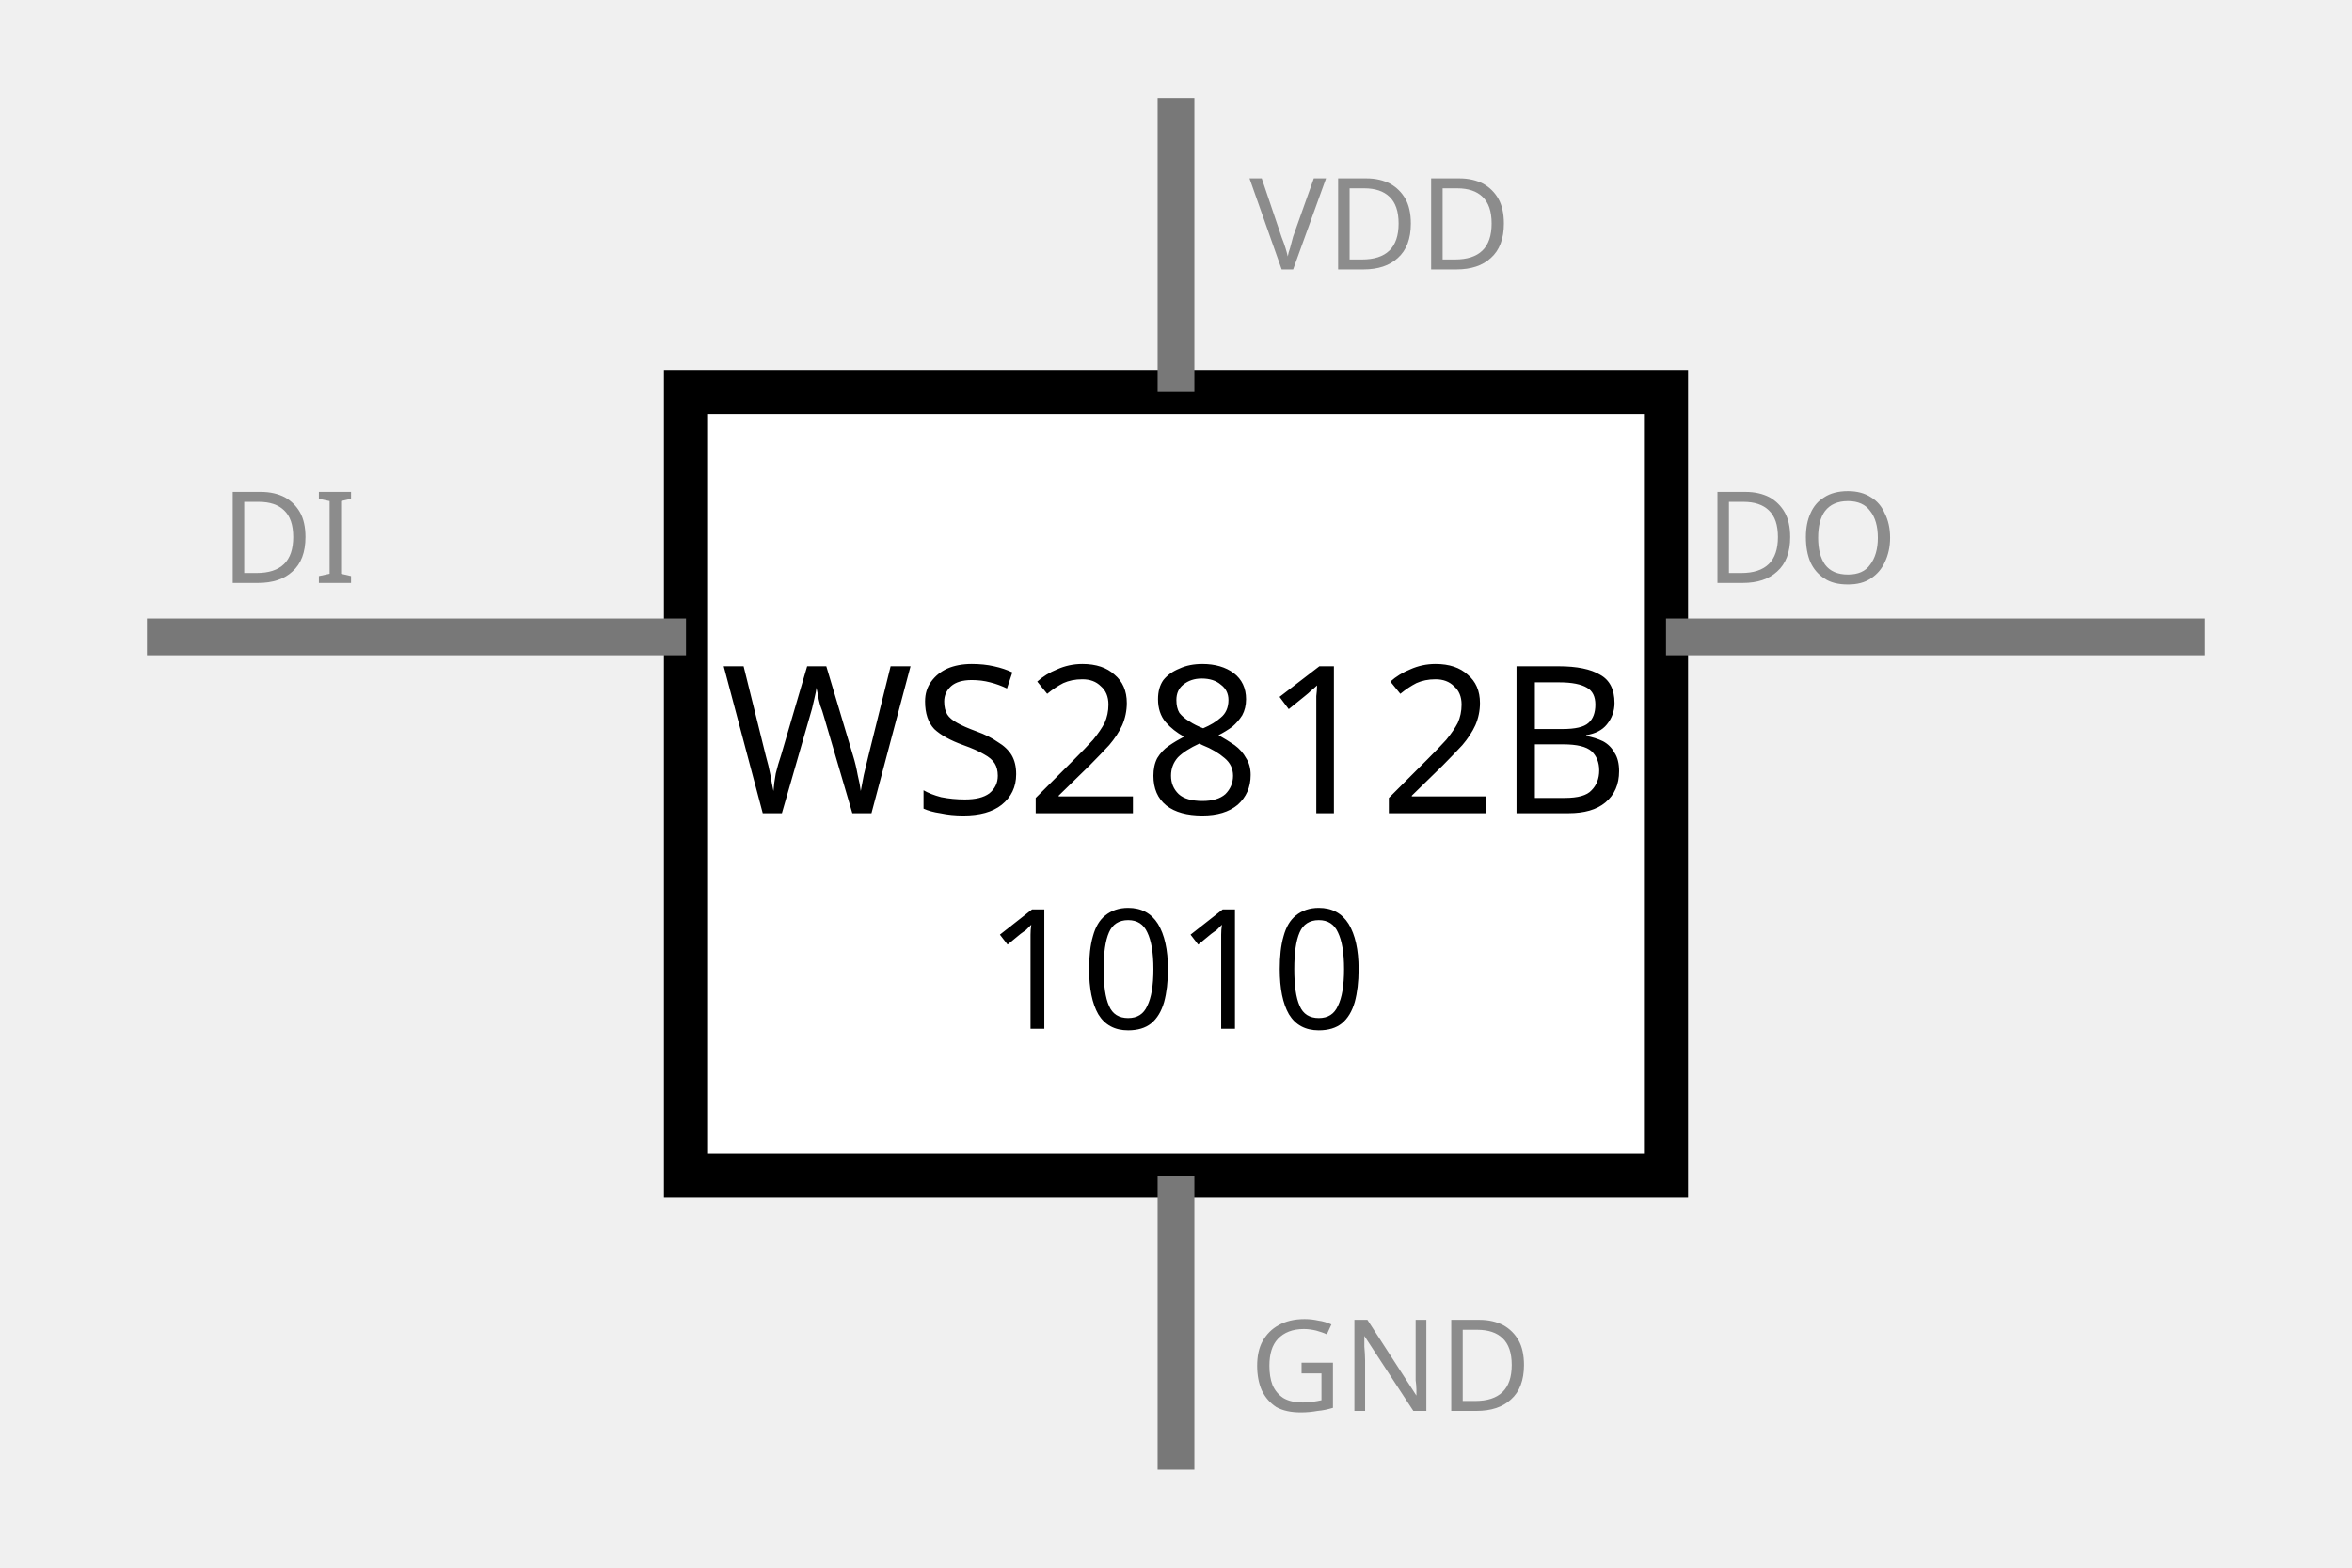
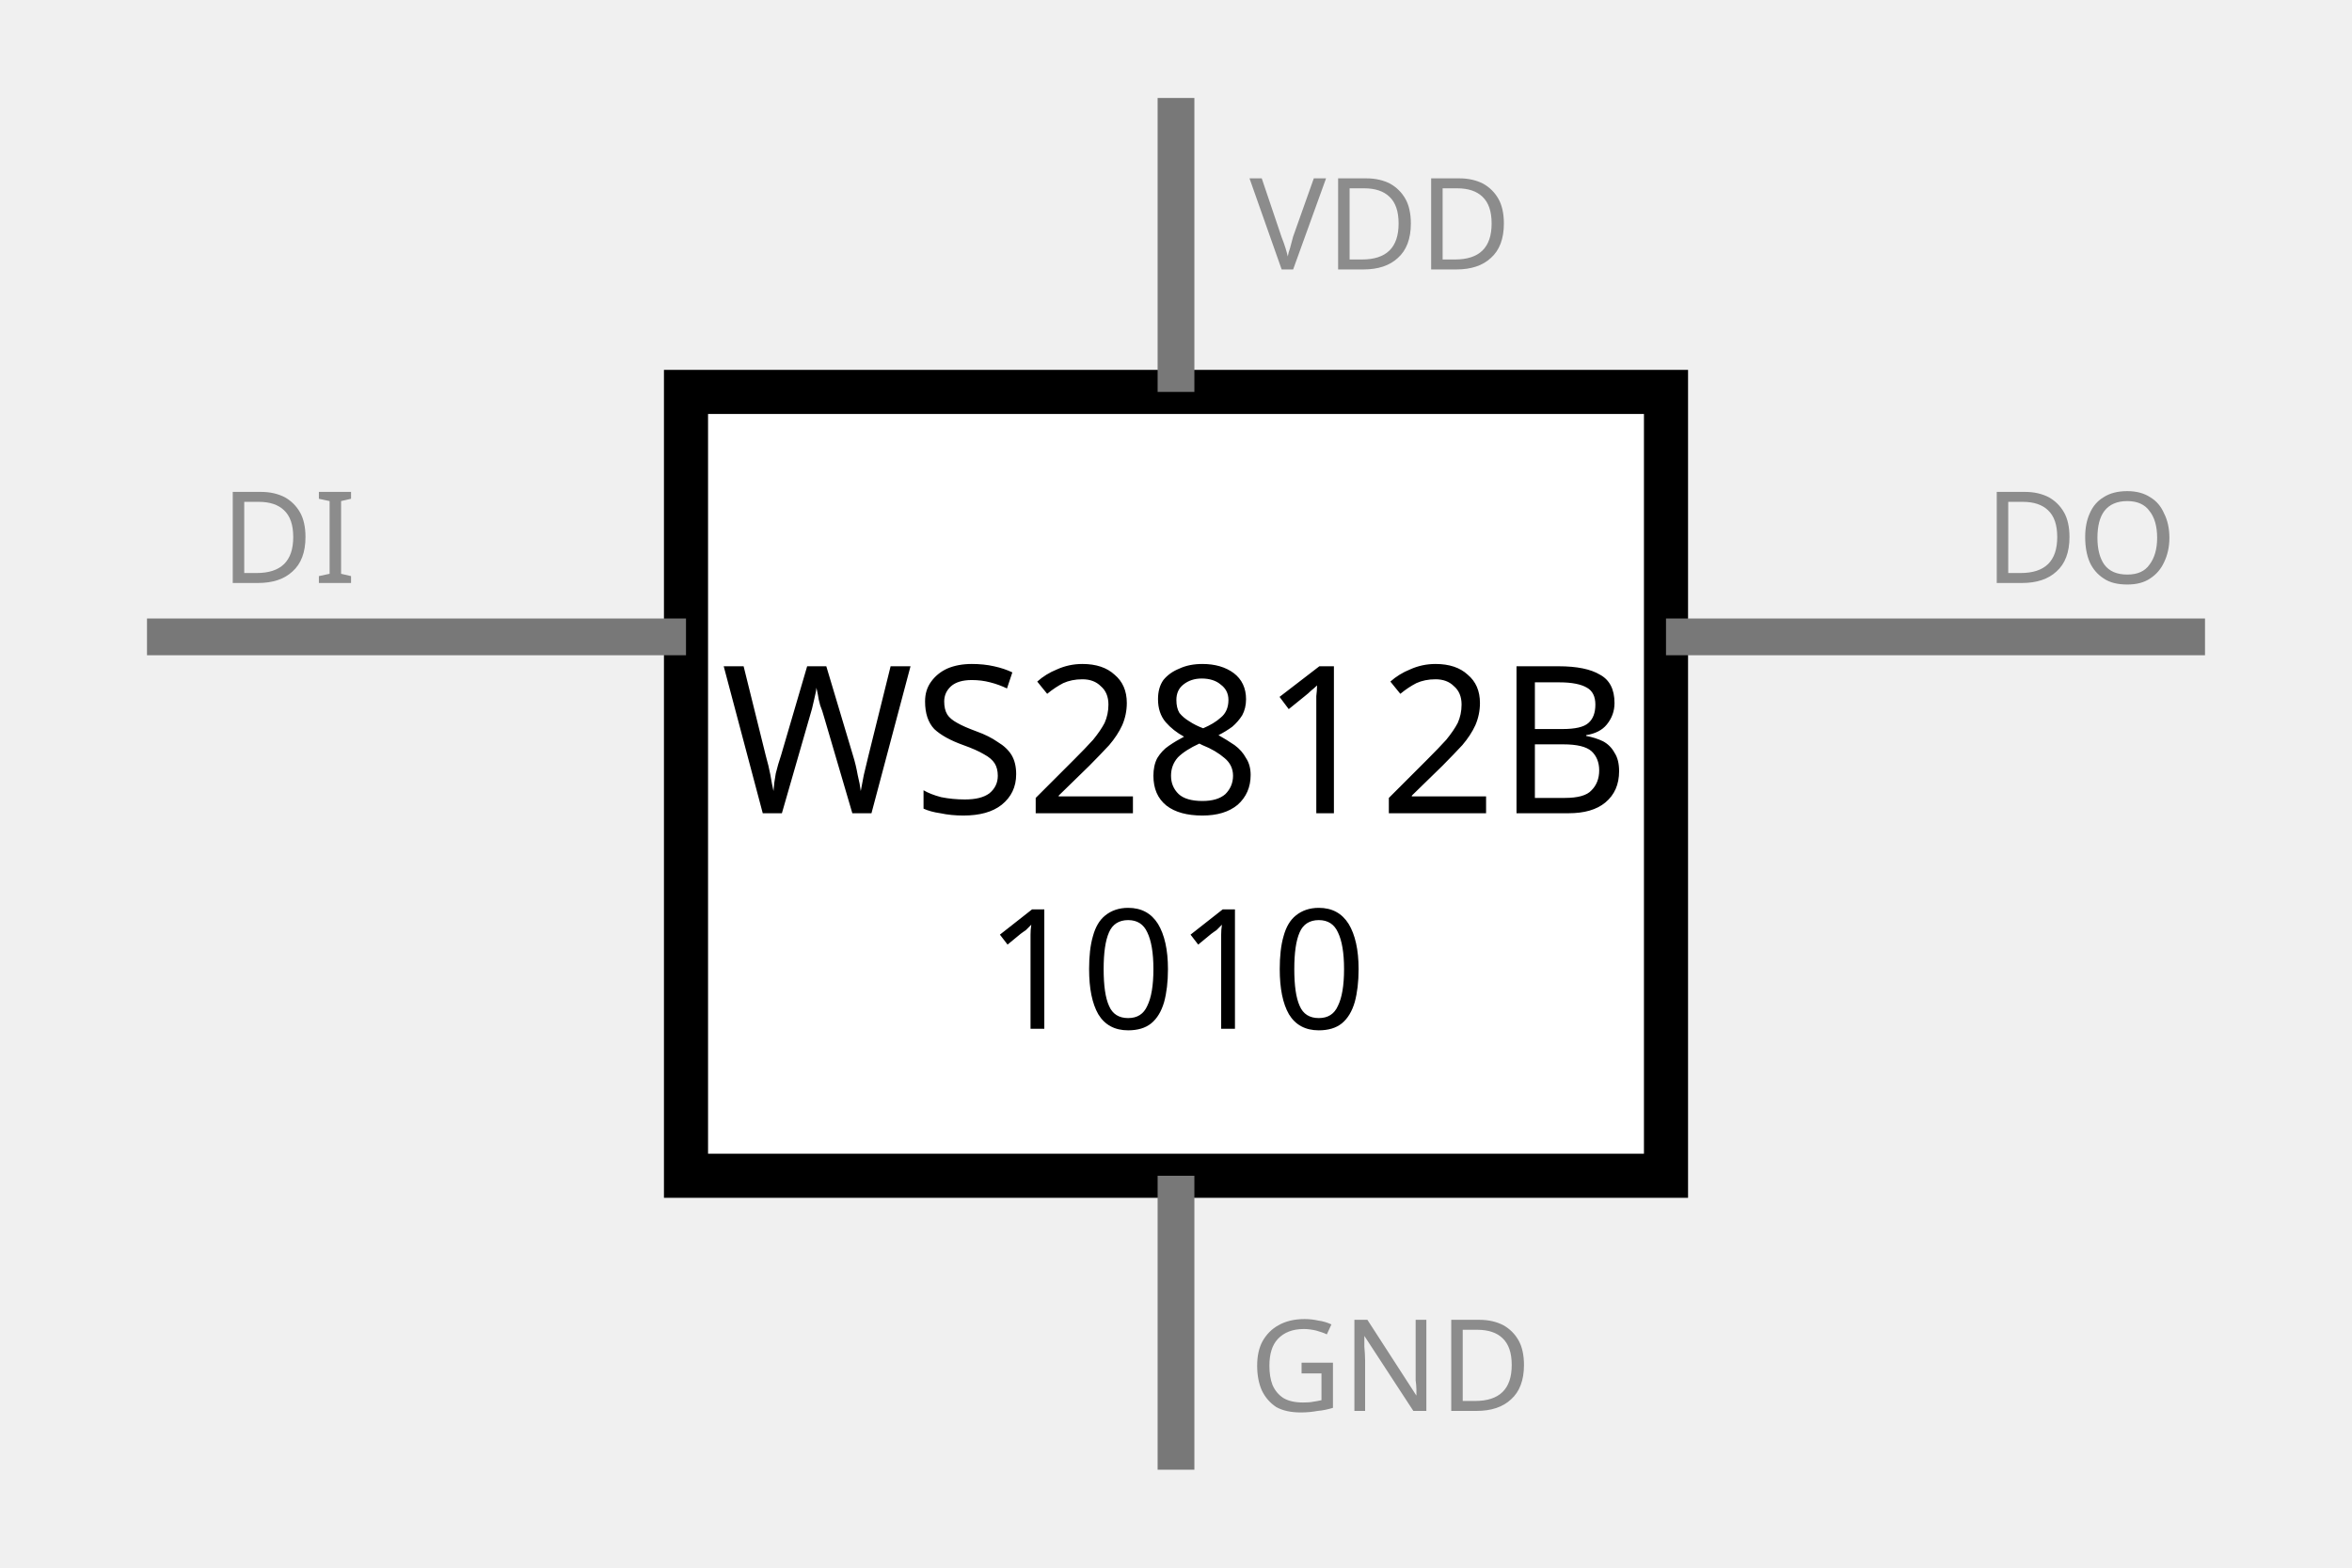
<svg xmlns="http://www.w3.org/2000/svg" version="1.1" x="0px" y="0px" width="48px" height="32px" viewBox="0 0 48 32" xml:space="preserve">
  <g id="schematic">
    <rect x="14" y="8" width="20" height="16" fill="#FFFFFF" stroke="#000000" stroke-width="0.9" />
    <line class="pin" id="connector2pin" connectorname="4" x1="3" y1="13" x2="14" y2="13" stroke="#787878" stroke-width="0.75" />
    <rect class="terminal" id="connector2terminal" x="3" y="13" width="0" height="0" fill="none" />
    <text transform="matrix(1 0 0 1 4.5 11.9)" fill="#8C8C8C" font-family="DroidSans" font-size="2.6">DI</text>
    <line class="pin" id="connector0pin" connectorname="1" x1="34" y1="13" x2="45" y2="13" stroke="#787878" stroke-width="0.75" />
    <rect class="terminal" id="connector0terminal" x="45" y="13" width="0" height="0" fill="none" />
-     <text transform="matrix(1 0 0 1 34.8 11.9)" fill="#8C8C8C" font-family="DroidSans" font-size="2.6">DO</text>
+     <text transform="matrix(1 0 0 1 40.5 11.9)" fill="#8C8C8C" font-family="DroidSans" font-size="2.6">DO</text>
    <line class="pin" id="connector3pin" connectorname="2" x1="24" y1="8" x2="24" y2="2" stroke="#787878" stroke-width="0.75" />
    <rect class="terminal" id="connector3terminal" x="24" y="2" width="0" height="0" fill="none" />
    <text transform="matrix(1 0 0 1 25.5 5.5)" fill="#8C8C8C" font-family="DroidSans" font-size="2.6">VDD</text>
    <line class="pin" id="connector1pin" connectorname="3" x1="24" y1="24" x2="24" y2="30" stroke="#787878" stroke-width="0.75" />
    <rect class="terminal" id="connector1terminal" x="24" y="30" width="0" height="0" fill="none" />
    <text transform="matrix(1 0 0 1 25.5 28.8)" fill="#8C8C8C" font-family="DroidSans" font-size="2.6">GND</text>
    <text transform="matrix(1 0 0 1 24 16.6)" fill="#000000" font-family="DroidSans" font-size="4.2" text-anchor="middle">WS2812B</text>
    <text transform="matrix(1 0 0 1 24 21.0)" fill="#000000" font-family="DroidSans" font-size="3.4" text-anchor="middle">1010</text>
  </g>
</svg>
